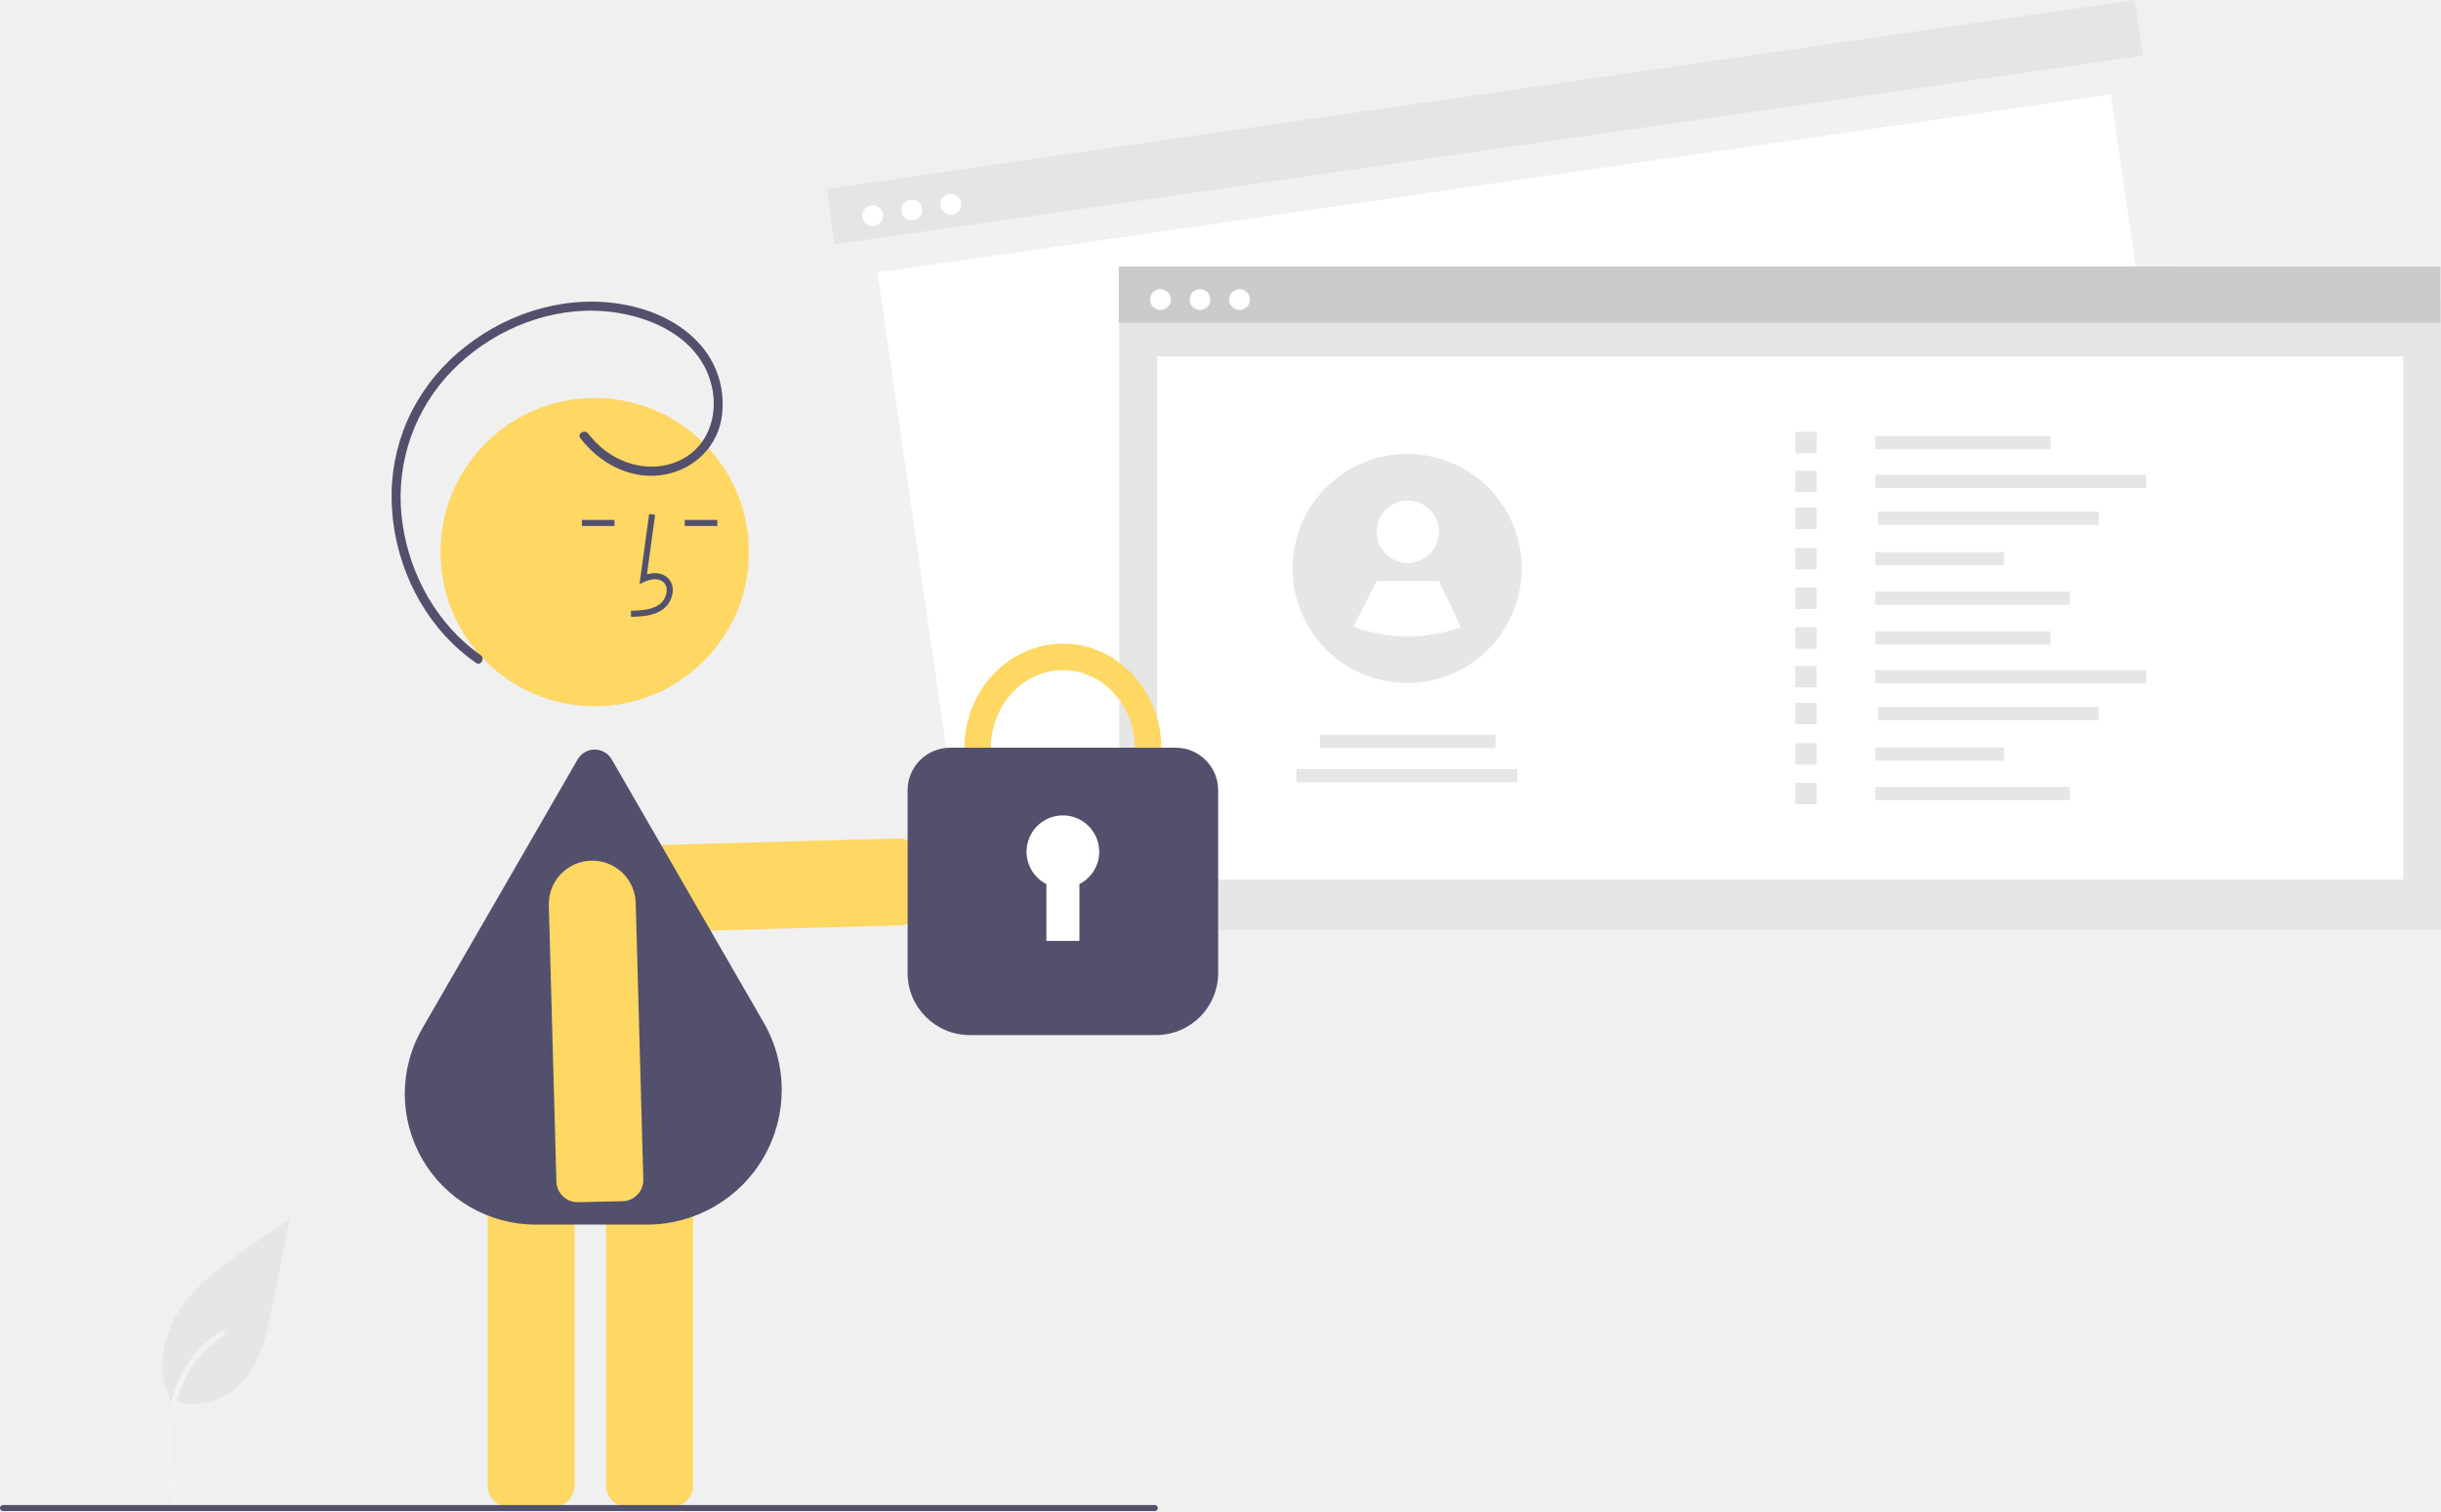
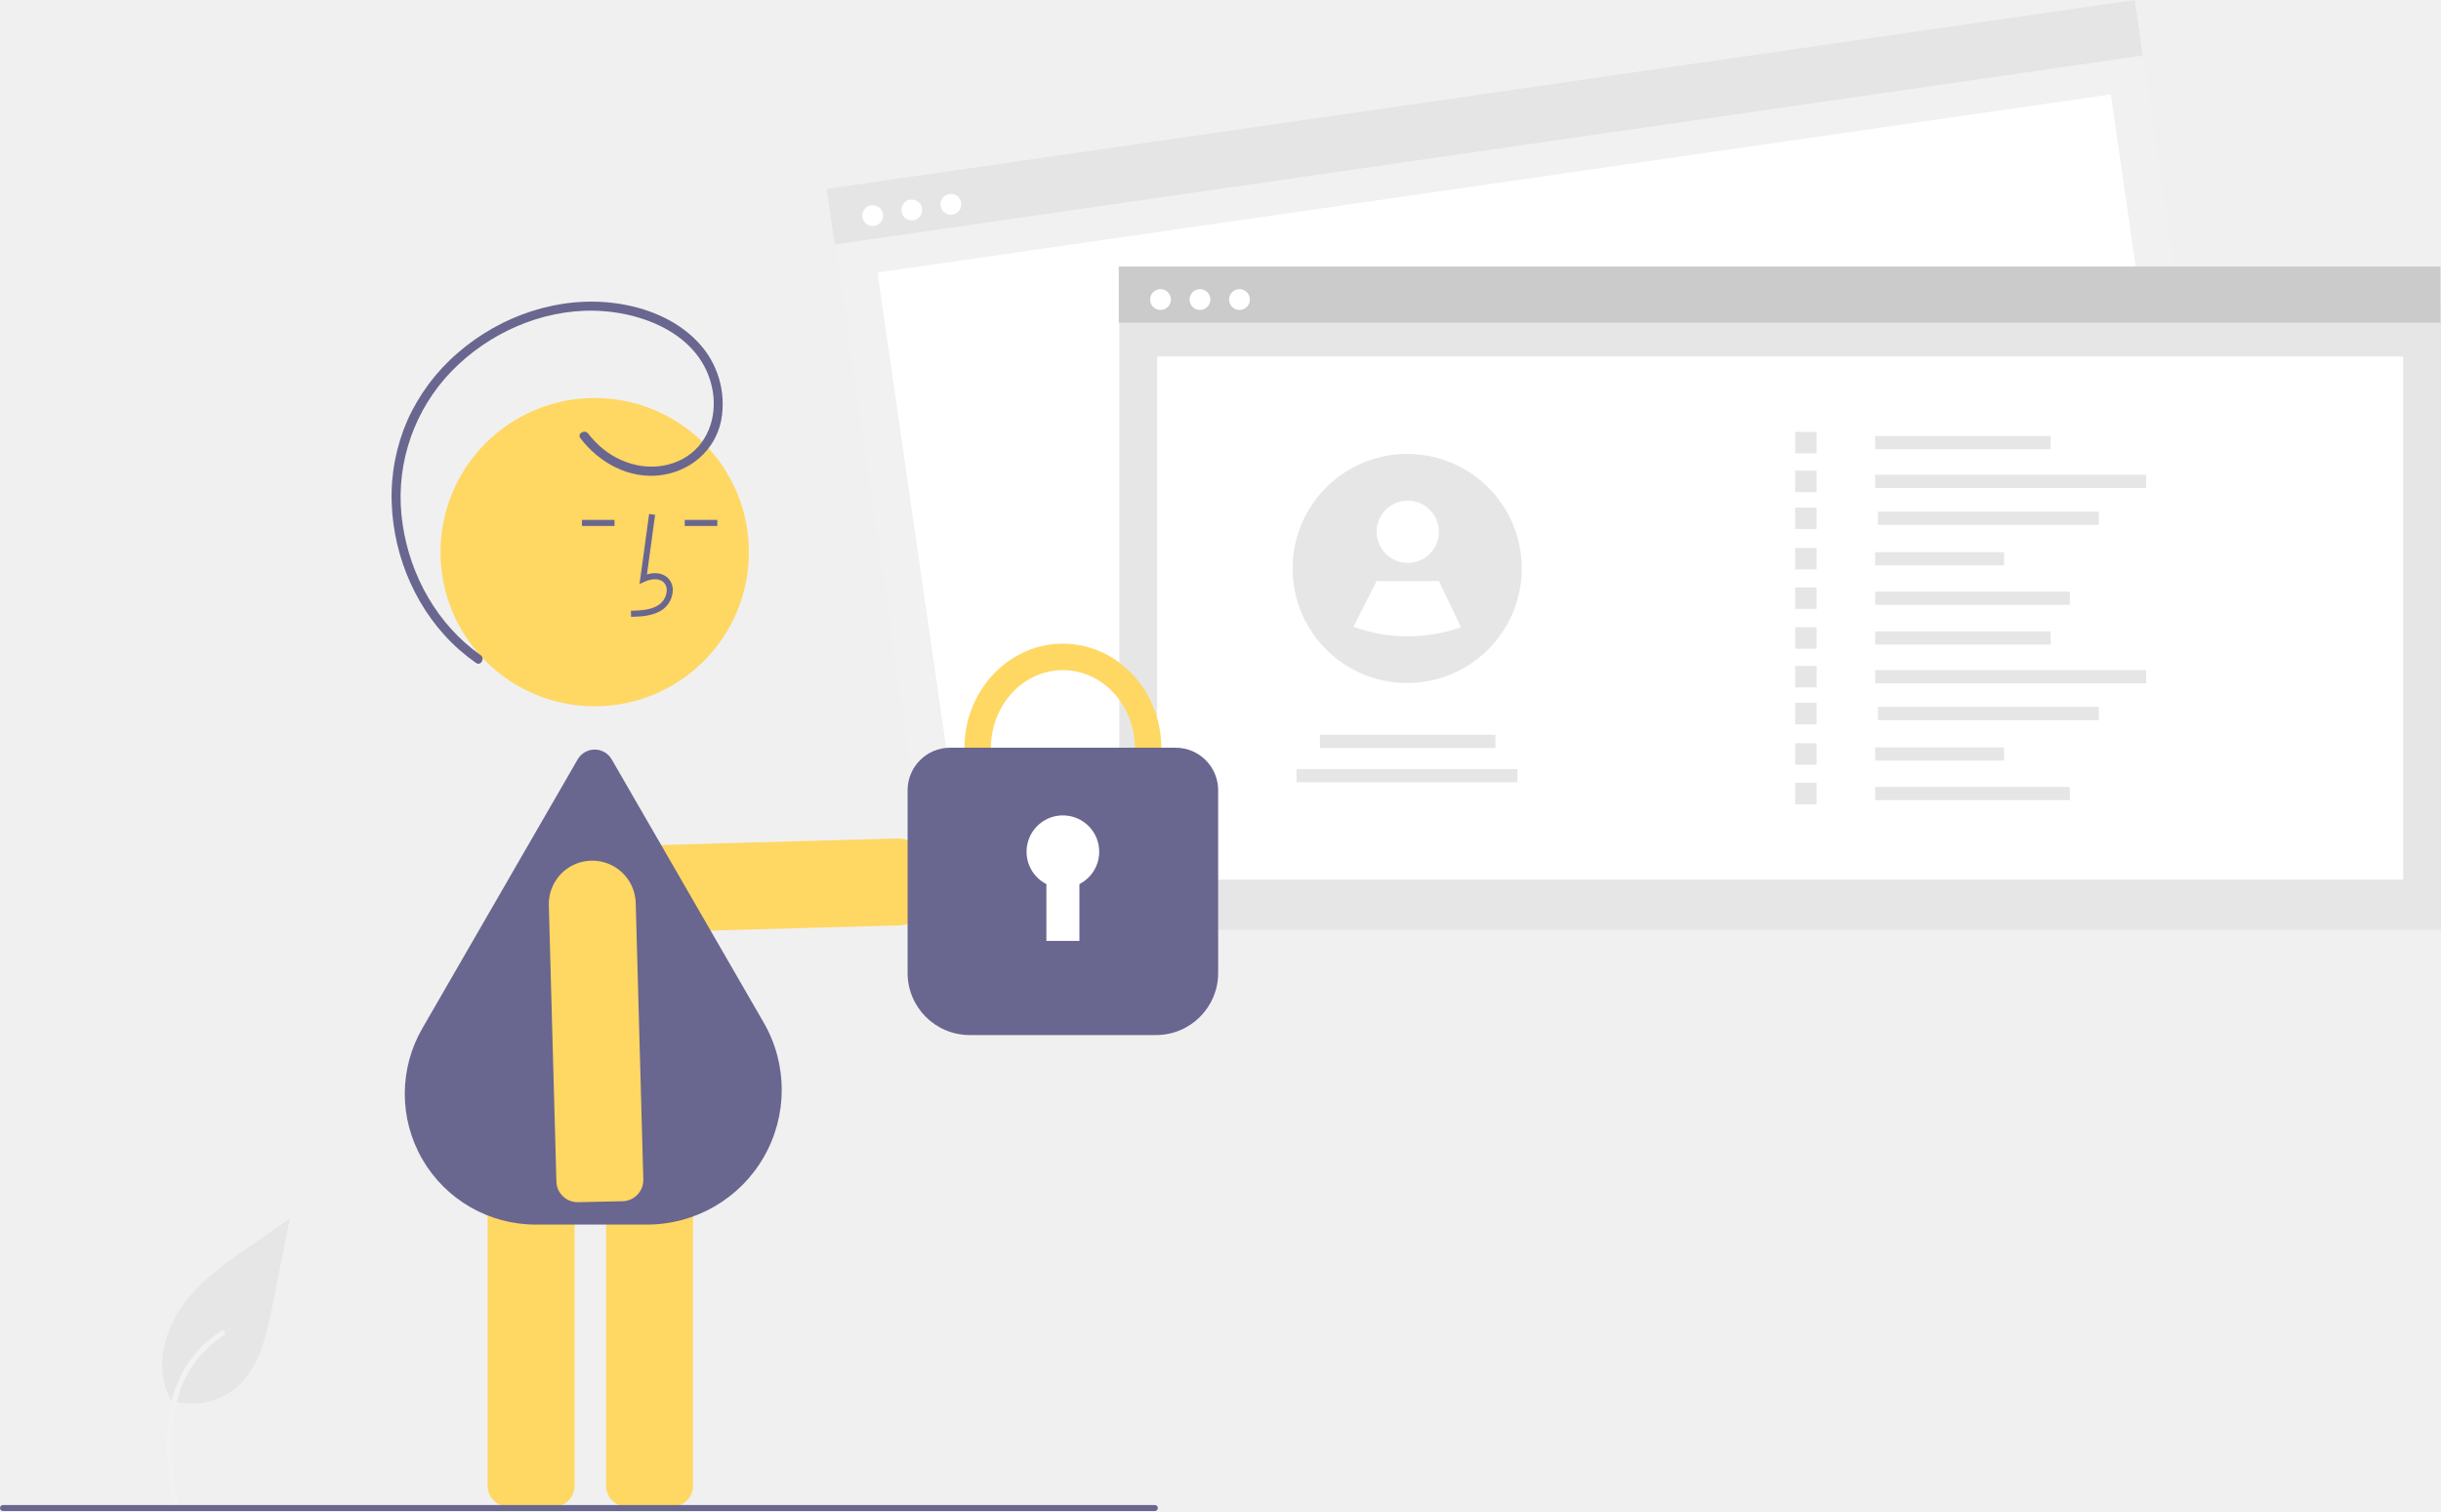
<svg xmlns="http://www.w3.org/2000/svg" data-name="Layer 1" width="807.453" height="499.984" viewBox="0 0 807.453 499.984">
  <path id="ad903c08-5677-4dbe-a9c7-05a0eb46801f-89" data-name="Path 461" d="M252.308,663.166a22.728,22.728,0,0,0,21.947-3.866c7.687-6.452,10.1-17.081,12.058-26.924l5.8-29.112-12.143,8.362c-8.733,6.013-17.662,12.219-23.709,20.929s-8.686,20.6-3.828,30.024" transform="translate(-196.2736 -200.0079)" fill="#e6e6e6" />
  <path id="a94887ac-0642-4b28-b311-c351a0f7f12b-90" data-name="Path 462" d="M253.347,698.412c-1.229-8.953-2.493-18.02-1.631-27.069.766-8.036,3.217-15.885,8.209-22.321a37.131,37.131,0,0,1,9.527-8.633c.953-.6,1.829.909.881,1.507a35.3,35.3,0,0,0-13.963,16.847c-3.04,7.732-3.528,16.161-3,24.374.317,4.967.988,9.9,1.665,14.83a.9.9,0,0,1-.61,1.074.878.878,0,0,1-1.074-.61Z" transform="translate(-196.2736 -200.0079)" fill="#f2f2f2" />
  <path d="M496.874,505.526a6.941,6.941,0,0,1-2.851.671l-91.607,2.514a14.38,14.38,0,0,1-.625-28.752l91.607-2.514a7.007,7.007,0,0,1,7.151,6.846l.321,14.756a7.017,7.017,0,0,1-3.996,6.48Z" transform="translate(-196.2736 -200.0079)" fill="#ffd763" />
  <path d="M379.332,698.598H364.572a7.008,7.008,0,0,1-7-7V568.584a7.008,7.008,0,0,1,7-7H379.332a7.008,7.008,0,0,1,7,7V691.598A7.008,7.008,0,0,1,379.332,698.598Z" transform="translate(-196.2736 -200.0079)" fill="#ffd763" />
  <path d="M418.524,698.598H403.765a7.008,7.008,0,0,1-7-7V568.584a7.008,7.008,0,0,1,7-7h14.76a7.008,7.008,0,0,1,7,7V691.598A7.008,7.008,0,0,1,418.524,698.598Z" transform="translate(-196.2736 -200.0079)" fill="#ffd763" />
  <circle cx="196.716" cy="182.697" r="51" fill="#ffd763" />
-   <path d="M410.301,605.205H373.611a43.277,43.277,0,0,1-37.56-65.057l51.309-88.87a6.5,6.5,0,0,1,11.258,0l50.276,87.081A44.564,44.564,0,0,1,410.301,605.205Z" transform="translate(-196.2736 -200.0079)" fill="#52506c" />
-   <path d="M405.027,404.114c3.306-.092,7.42-.207,10.59-2.522a8.133,8.133,0,0,0,3.2-6.073,5.471,5.471,0,0,0-1.86-4.493c-1.656-1.399-4.073-1.727-6.678-.961l2.699-19.726-1.981-.271-3.173,23.19,1.655-.759c1.918-.88,4.552-1.328,6.188.055a3.515,3.515,0,0,1,1.153,2.896,6.147,6.147,0,0,1-2.381,4.528c-2.467,1.802-5.746,2.034-9.466,2.138Z" transform="translate(-196.2736 -200.0079)" fill="#52506c" />
-   <rect x="226.503" y="172.032" width="10.772" height="2" fill="#52506c" />
-   <rect x="192.503" y="172.032" width="10.772" height="2" fill="#52506c" />
+   <path d="M410.301,605.205H373.611a43.277,43.277,0,0,1-37.56-65.057l51.309-88.87a6.5,6.5,0,0,1,11.258,0l50.276,87.081A44.564,44.564,0,0,1,410.301,605.205Z" transform="translate(-196.2736 -200.0079)" fill="#69668f" />
+   <path d="M405.027,404.114c3.306-.092,7.42-.207,10.59-2.522a8.133,8.133,0,0,0,3.2-6.073,5.471,5.471,0,0,0-1.86-4.493c-1.656-1.399-4.073-1.727-6.678-.961l2.699-19.726-1.981-.271-3.173,23.19,1.655-.759c1.918-.88,4.552-1.328,6.188.055a3.515,3.515,0,0,1,1.153,2.896,6.147,6.147,0,0,1-2.381,4.528c-2.467,1.802-5.746,2.034-9.466,2.138Z" transform="translate(-196.2736 -200.0079)" fill="#69668f" />
+   <rect x="226.503" y="172.032" width="10.772" height="2" fill="#69668f" />
+   <rect x="192.503" y="172.032" width="10.772" height="2" fill="#69668f" />
  <path d="M380.994,593.798a6.941,6.941,0,0,1-.671-2.851l-2.514-91.607a14.38,14.38,0,0,1,28.752-.625l2.514,91.607a7.007,7.007,0,0,1-6.846,7.151l-14.756.321a7.017,7.017,0,0,1-6.48-3.996Z" transform="translate(-196.2736 -200.0079)" fill="#ffd763" />
-   <path d="M388.257,345.005c6.196,8.103,16.033,13.539,26.429,12.252,9.9-1.226,18.068-8.126,20.117-18.006a29.67,29.67,0,0,0-7.797-26.191c-7.007-7.37-17.036-11.335-26.963-12.695-18.804-2.575-38.117,4.049-52.335,16.402a64.11,64.11,0,0,0-16.693,22.375,62.723,62.723,0,0,0-5.175,27.078c.546,18.375,8.595,36.715,22.483,48.901a63.377,63.377,0,0,0,5.408,4.236c1.584,1.111,3.085-1.489,1.514-2.59-14.222-9.977-23.294-26.211-25.783-43.268a59.924,59.924,0,0,1,14.053-48.34c11.484-13.058,28.323-21.545,45.763-22.306,17.549-.765,39.479,7.069,42.763,26.604,1.472,8.756-1.801,17.959-9.825,22.343-8.591,4.693-19.124,2.762-26.507-3.299a30.448,30.448,0,0,1-4.863-5.011c-1.157-1.513-3.764-.02-2.59,1.514Z" transform="translate(-196.2736 -200.0079)" fill="#52506c" />
+   <path d="M388.257,345.005c6.196,8.103,16.033,13.539,26.429,12.252,9.9-1.226,18.068-8.126,20.117-18.006a29.67,29.67,0,0,0-7.797-26.191c-7.007-7.37-17.036-11.335-26.963-12.695-18.804-2.575-38.117,4.049-52.335,16.402a64.11,64.11,0,0,0-16.693,22.375,62.723,62.723,0,0,0-5.175,27.078c.546,18.375,8.595,36.715,22.483,48.901a63.377,63.377,0,0,0,5.408,4.236c1.584,1.111,3.085-1.489,1.514-2.59-14.222-9.977-23.294-26.211-25.783-43.268a59.924,59.924,0,0,1,14.053-48.34c11.484-13.058,28.323-21.545,45.763-22.306,17.549-.765,39.479,7.069,42.763,26.604,1.472,8.756-1.801,17.959-9.825,22.343-8.591,4.693-19.124,2.762-26.507-3.299a30.448,30.448,0,0,1-4.863-5.011c-1.157-1.513-3.764-.02-2.59,1.514Z" transform="translate(-196.2736 -200.0079)" fill="#69668f" />
  <rect id="fc777aff-63b1-4720-84dc-e3a9c20790b9" data-name="ab2e16f2-9798-47da-b25d-769524f3c86f" x="484.209" y="242.032" width="437.195" height="207.457" transform="translate(-238.4879 -95.97299) rotate(-8.21995)" fill="#f1f1f1" />
  <rect id="ecffa418-b240-4504-be04-512edea7ccda" data-name="bf81c03f-68cf-4889-8697-1102f95f97bb" x="496.797" y="259.816" width="412.192" height="173.087" transform="translate(-238.5727 -95.95442) rotate(-8.21995)" fill="#fff" />
  <rect id="b49ce3f1-9d75-4481-986b-3b6beb000c79" data-name="f065dccc-d150-492a-a09f-a7f3f89523f0" x="468.808" y="231.166" width="437.195" height="18.573" transform="translate(-223.5899 -99.25677) rotate(-8.21995)" fill="#e5e5e5" />
  <circle id="a4219562-805a-49cd-8b89-b1f92f7a9e75" data-name="bdbbf39c-df25-4682-8b85-5a6af4a1bd14" cx="288.675" cy="71.343" r="3.442" fill="#fff" />
  <circle id="b0f6399c-6944-4f74-a888-473f61f9730c" data-name="abcd4292-0b1f-4102-9b5e-e8bbd87baabc" cx="301.607" cy="69.475" r="3.442" fill="#fff" />
  <circle id="b03f93dc-2c99-4323-9b17-02f51b8830c0" data-name="a3fb731e-8b3d-41ca-96f2-91600dc0b434" cx="314.54" cy="67.607" r="3.442" fill="#fff" />
  <rect id="a6067cfc-0392-4d68-afe4-e34d11a8f0ac" data-name="ab2e16f2-9798-47da-b25d-769524f3c86f" x="370.258" y="100.183" width="437.195" height="207.457" fill="#e6e6e6" />
  <rect id="ecd65817-7467-4dbd-a435-c0f1d9841c98" data-name="bf81c03f-68cf-4889-8697-1102f95f97bb" x="382.76" y="117.973" width="412.192" height="173.087" fill="#fff" />
  <rect id="eea6c39d-8a45-4eb1-bab9-6120f465de14" data-name="f065dccc-d150-492a-a09f-a7f3f89523f0" x="370.072" y="88.197" width="437.195" height="18.573" fill="#cbcbcb" />
  <circle id="ab9e51f9-7431-4d30-8193-f9435a6bd5c3" data-name="bdbbf39c-df25-4682-8b85-5a6af4a1bd14" cx="383.874" cy="99.119" r="3.442" fill="#fff" />
  <circle id="a54ed687-3b0d-413b-b405-af8897a5c032" data-name="abcd4292-0b1f-4102-9b5e-e8bbd87baabc" cx="396.94" cy="99.119" r="3.442" fill="#fff" />
  <circle id="fd1d2195-7e97-488f-8f4b-7061a06deb9a" data-name="a3fb731e-8b3d-41ca-96f2-91600dc0b434" cx="410.008" cy="99.119" r="3.442" fill="#fff" />
  <rect x="620.277" y="144.289" width="58.052" height="4.363" fill="#e6e6e6" />
  <rect x="620.277" y="157.098" width="89.645" height="4.363" fill="#e6e6e6" />
  <rect x="621.209" y="169.297" width="73.059" height="4.363" fill="#e6e6e6" />
  <rect x="620.277" y="182.682" width="42.651" height="4.363" fill="#e6e6e6" />
  <rect x="620.277" y="195.757" width="64.371" height="4.363" fill="#e6e6e6" />
  <rect x="593.818" y="142.916" width="7.108" height="7.108" fill="#e6e6e6" />
  <rect x="593.818" y="155.725" width="7.108" height="7.108" fill="#e6e6e6" />
  <rect x="593.818" y="167.924" width="7.108" height="7.108" fill="#e6e6e6" />
  <rect x="593.818" y="181.31" width="7.108" height="7.108" fill="#e6e6e6" />
  <rect x="593.818" y="194.384" width="7.108" height="7.108" fill="#e6e6e6" />
  <rect x="620.277" y="208.913" width="58.052" height="4.363" fill="#e6e6e6" />
  <rect x="620.277" y="221.722" width="89.645" height="4.363" fill="#e6e6e6" />
  <rect x="621.209" y="233.921" width="73.059" height="4.363" fill="#e6e6e6" />
  <rect x="620.277" y="247.307" width="42.651" height="4.363" fill="#e6e6e6" />
  <rect x="620.277" y="260.381" width="64.371" height="4.363" fill="#e6e6e6" />
  <rect x="593.818" y="207.541" width="7.108" height="7.108" fill="#e6e6e6" />
  <rect x="593.818" y="220.35" width="7.108" height="7.108" fill="#e6e6e6" />
  <rect x="593.818" y="232.549" width="7.108" height="7.108" fill="#e6e6e6" />
  <rect x="593.818" y="245.934" width="7.108" height="7.108" fill="#e6e6e6" />
  <rect x="593.818" y="259.009" width="7.108" height="7.108" fill="#e6e6e6" />
  <rect x="436.63" y="243.139" width="58.052" height="4.363" fill="#e6e6e6" />
  <rect x="428.863" y="254.477" width="73.059" height="4.363" fill="#e6e6e6" />
  <path d="M699.661,388.106a37.919,37.919,0,0,1-55.878,33.382l-.007-.007a37.907,37.907,0,1,1,55.886-33.375Z" transform="translate(-196.2736 -200.0079)" fill="#e6e6e6" />
  <circle cx="465.676" cy="175.953" r="10.304" fill="#fff" />
  <path d="M679.544,407.557a53.111,53.111,0,0,1-35.568-.138l-.007-.005,7.677-15.153h20.608Z" transform="translate(-196.2736 -200.0079)" fill="#fff" />
  <path d="M547.864,482.193c-17.96,0-32.572-15.522-32.572-34.601,0-19.079,14.612-34.6,32.572-34.6s32.572,15.522,32.572,34.6C580.435,466.671,565.824,482.193,547.864,482.193Zm0-60.458c-13.14,0-23.829,11.6-23.829,25.858s10.69,25.858,23.829,25.858,23.829-11.6,23.829-25.858S561.003,421.735,547.864,421.735Z" transform="translate(-196.2736 -200.0079)" fill="#ffd763" />
-   <path d="M578.708,542.492h-61.689a20.541,20.541,0,0,1-20.519-20.518V461.464a14.064,14.064,0,0,1,14.047-14.048h74.631a14.064,14.064,0,0,1,14.047,14.048v60.51A20.541,20.541,0,0,1,578.708,542.492Z" transform="translate(-196.2736 -200.0079)" fill="#52506c" />
+   <path d="M578.708,542.492h-61.689a20.541,20.541,0,0,1-20.519-20.518V461.464a14.064,14.064,0,0,1,14.047-14.048h74.631a14.064,14.064,0,0,1,14.047,14.048v60.51A20.541,20.541,0,0,1,578.708,542.492Z" transform="translate(-196.2736 -200.0079)" fill="#69668f" />
  <path d="M559.885,481.84a12.021,12.021,0,1,0-17.485,10.698v18.808h10.928v-18.808A12.011,12.011,0,0,0,559.885,481.84Z" transform="translate(-196.2736 -200.0079)" fill="#fff" />
-   <path d="M578.274,699.992h-381a1,1,0,0,1,0-2h381a1,1,0,0,1,0,2Z" transform="translate(-196.2736 -200.0079)" fill="#52506c" />
+   <path d="M578.274,699.992h-381a1,1,0,0,1,0-2h381a1,1,0,0,1,0,2Z" transform="translate(-196.2736 -200.0079)" fill="#69668f" />
</svg>
